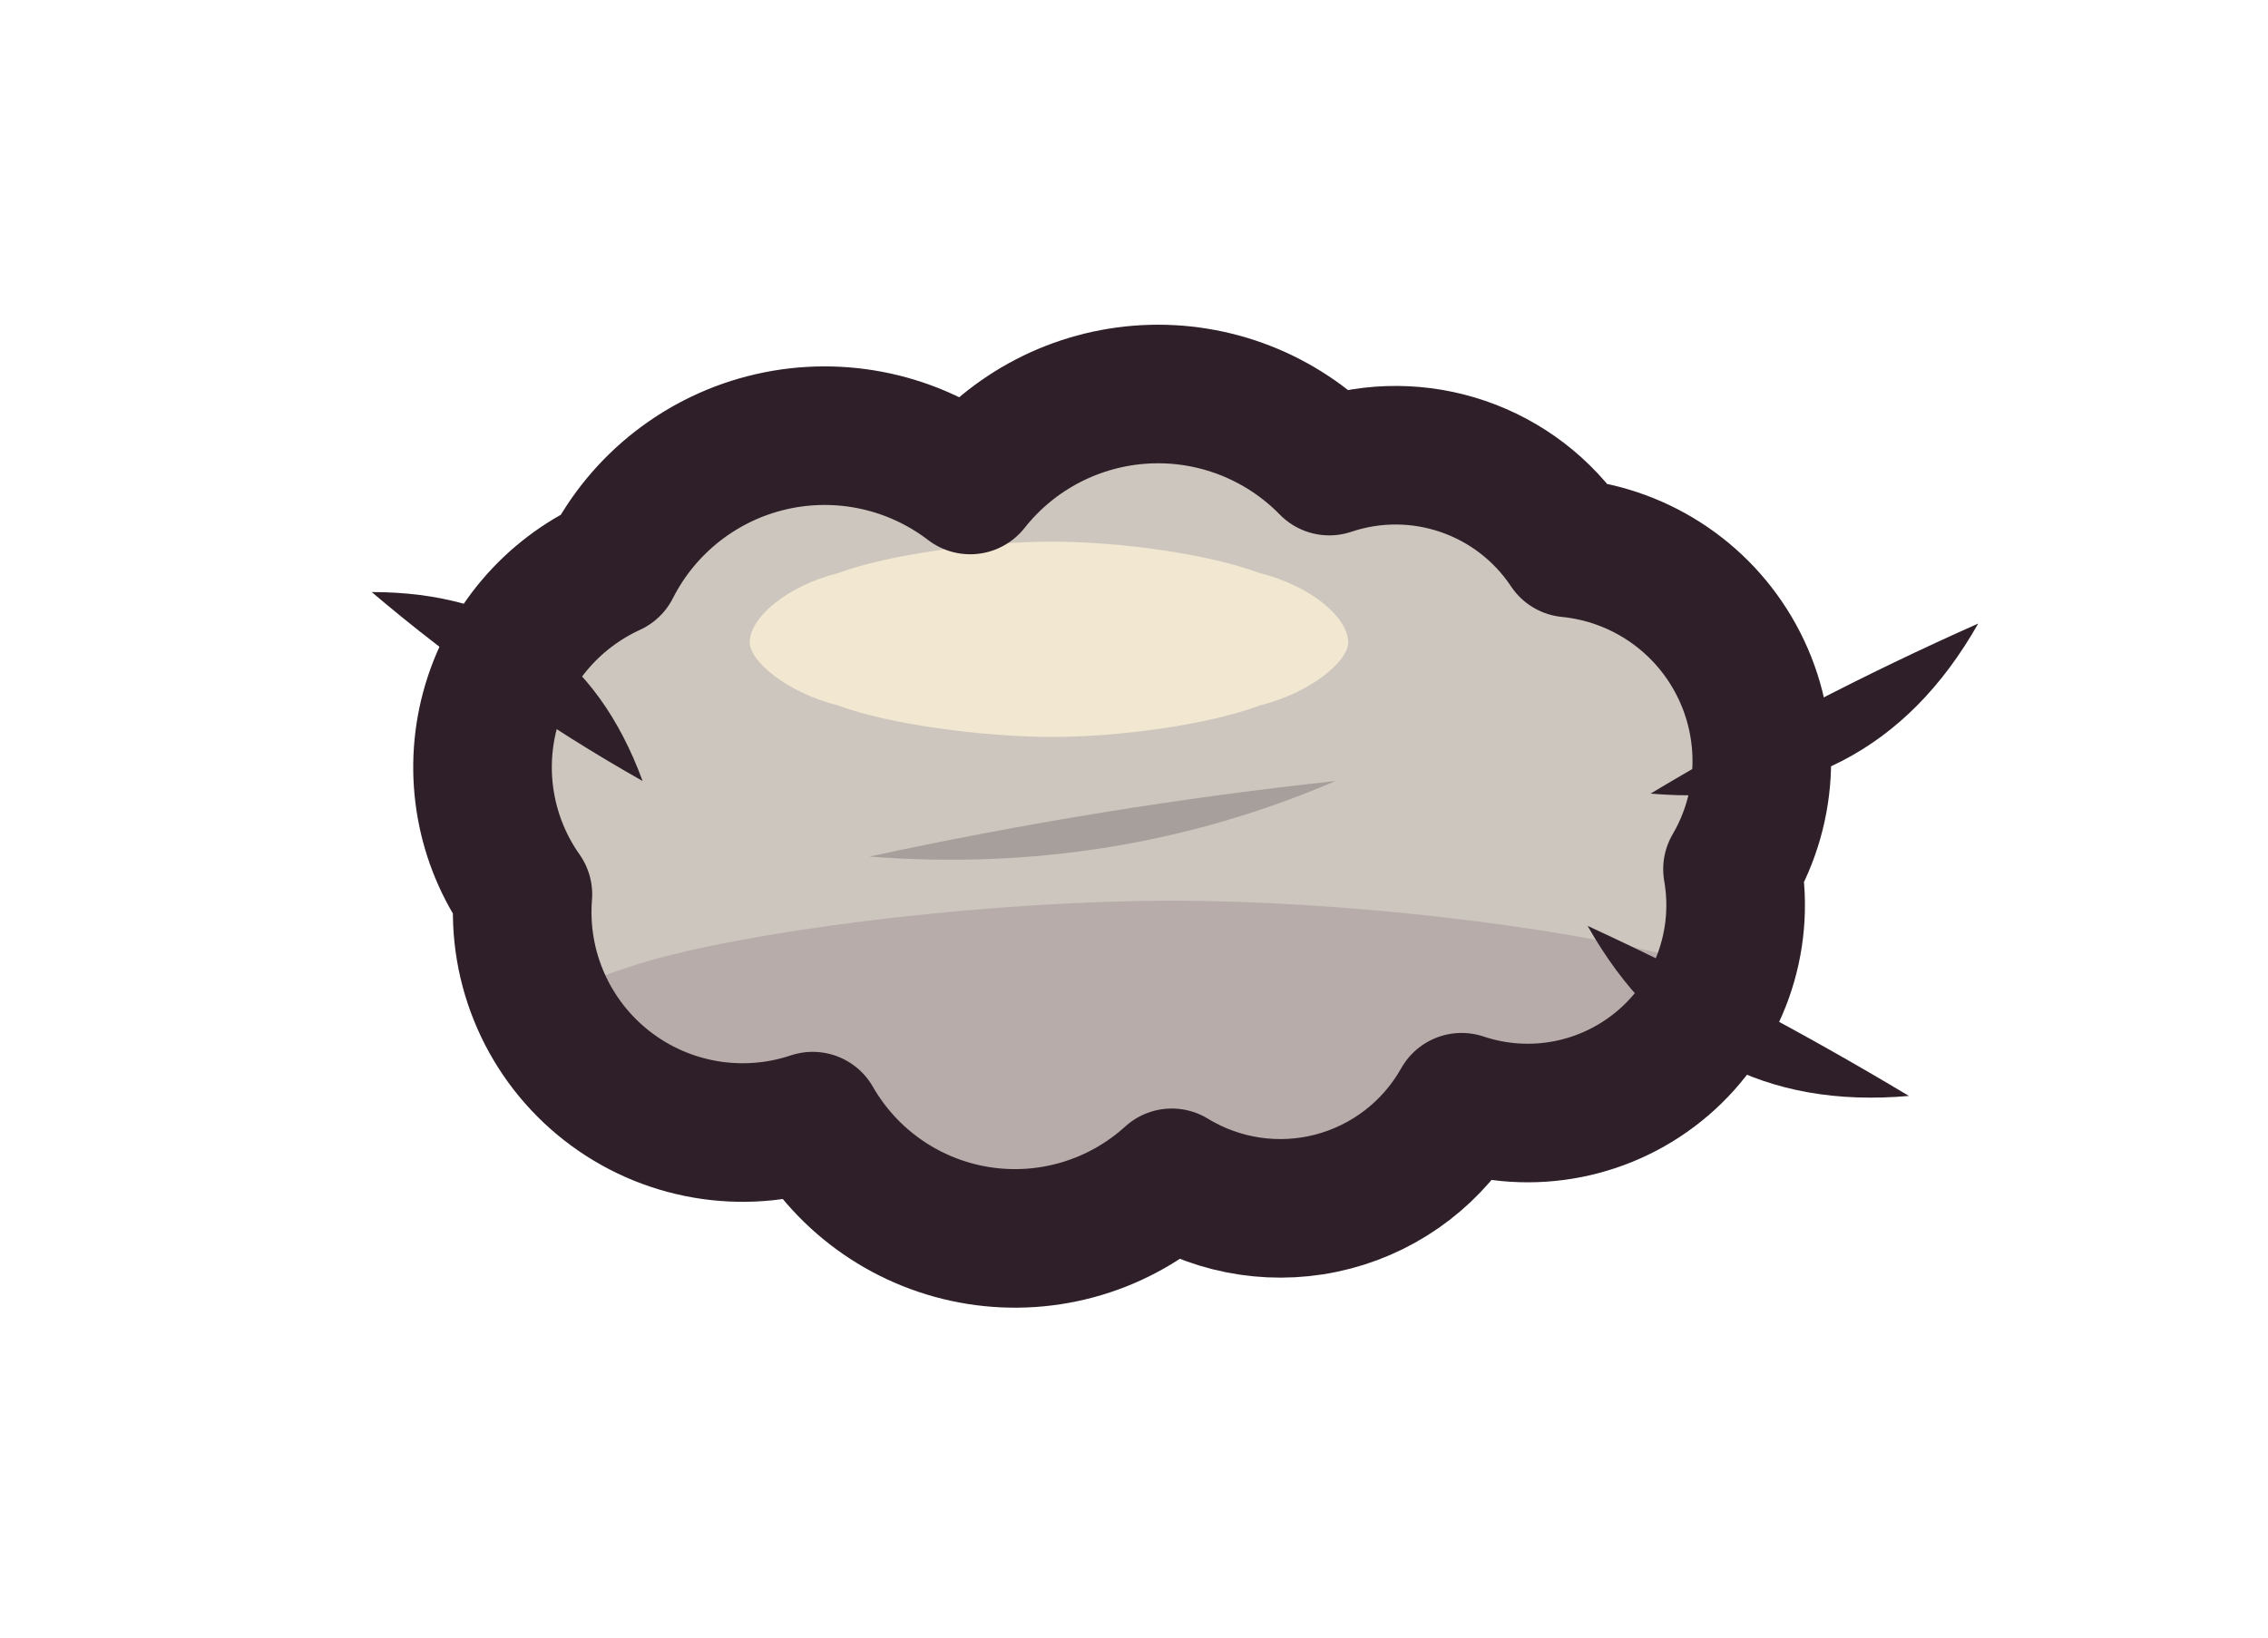
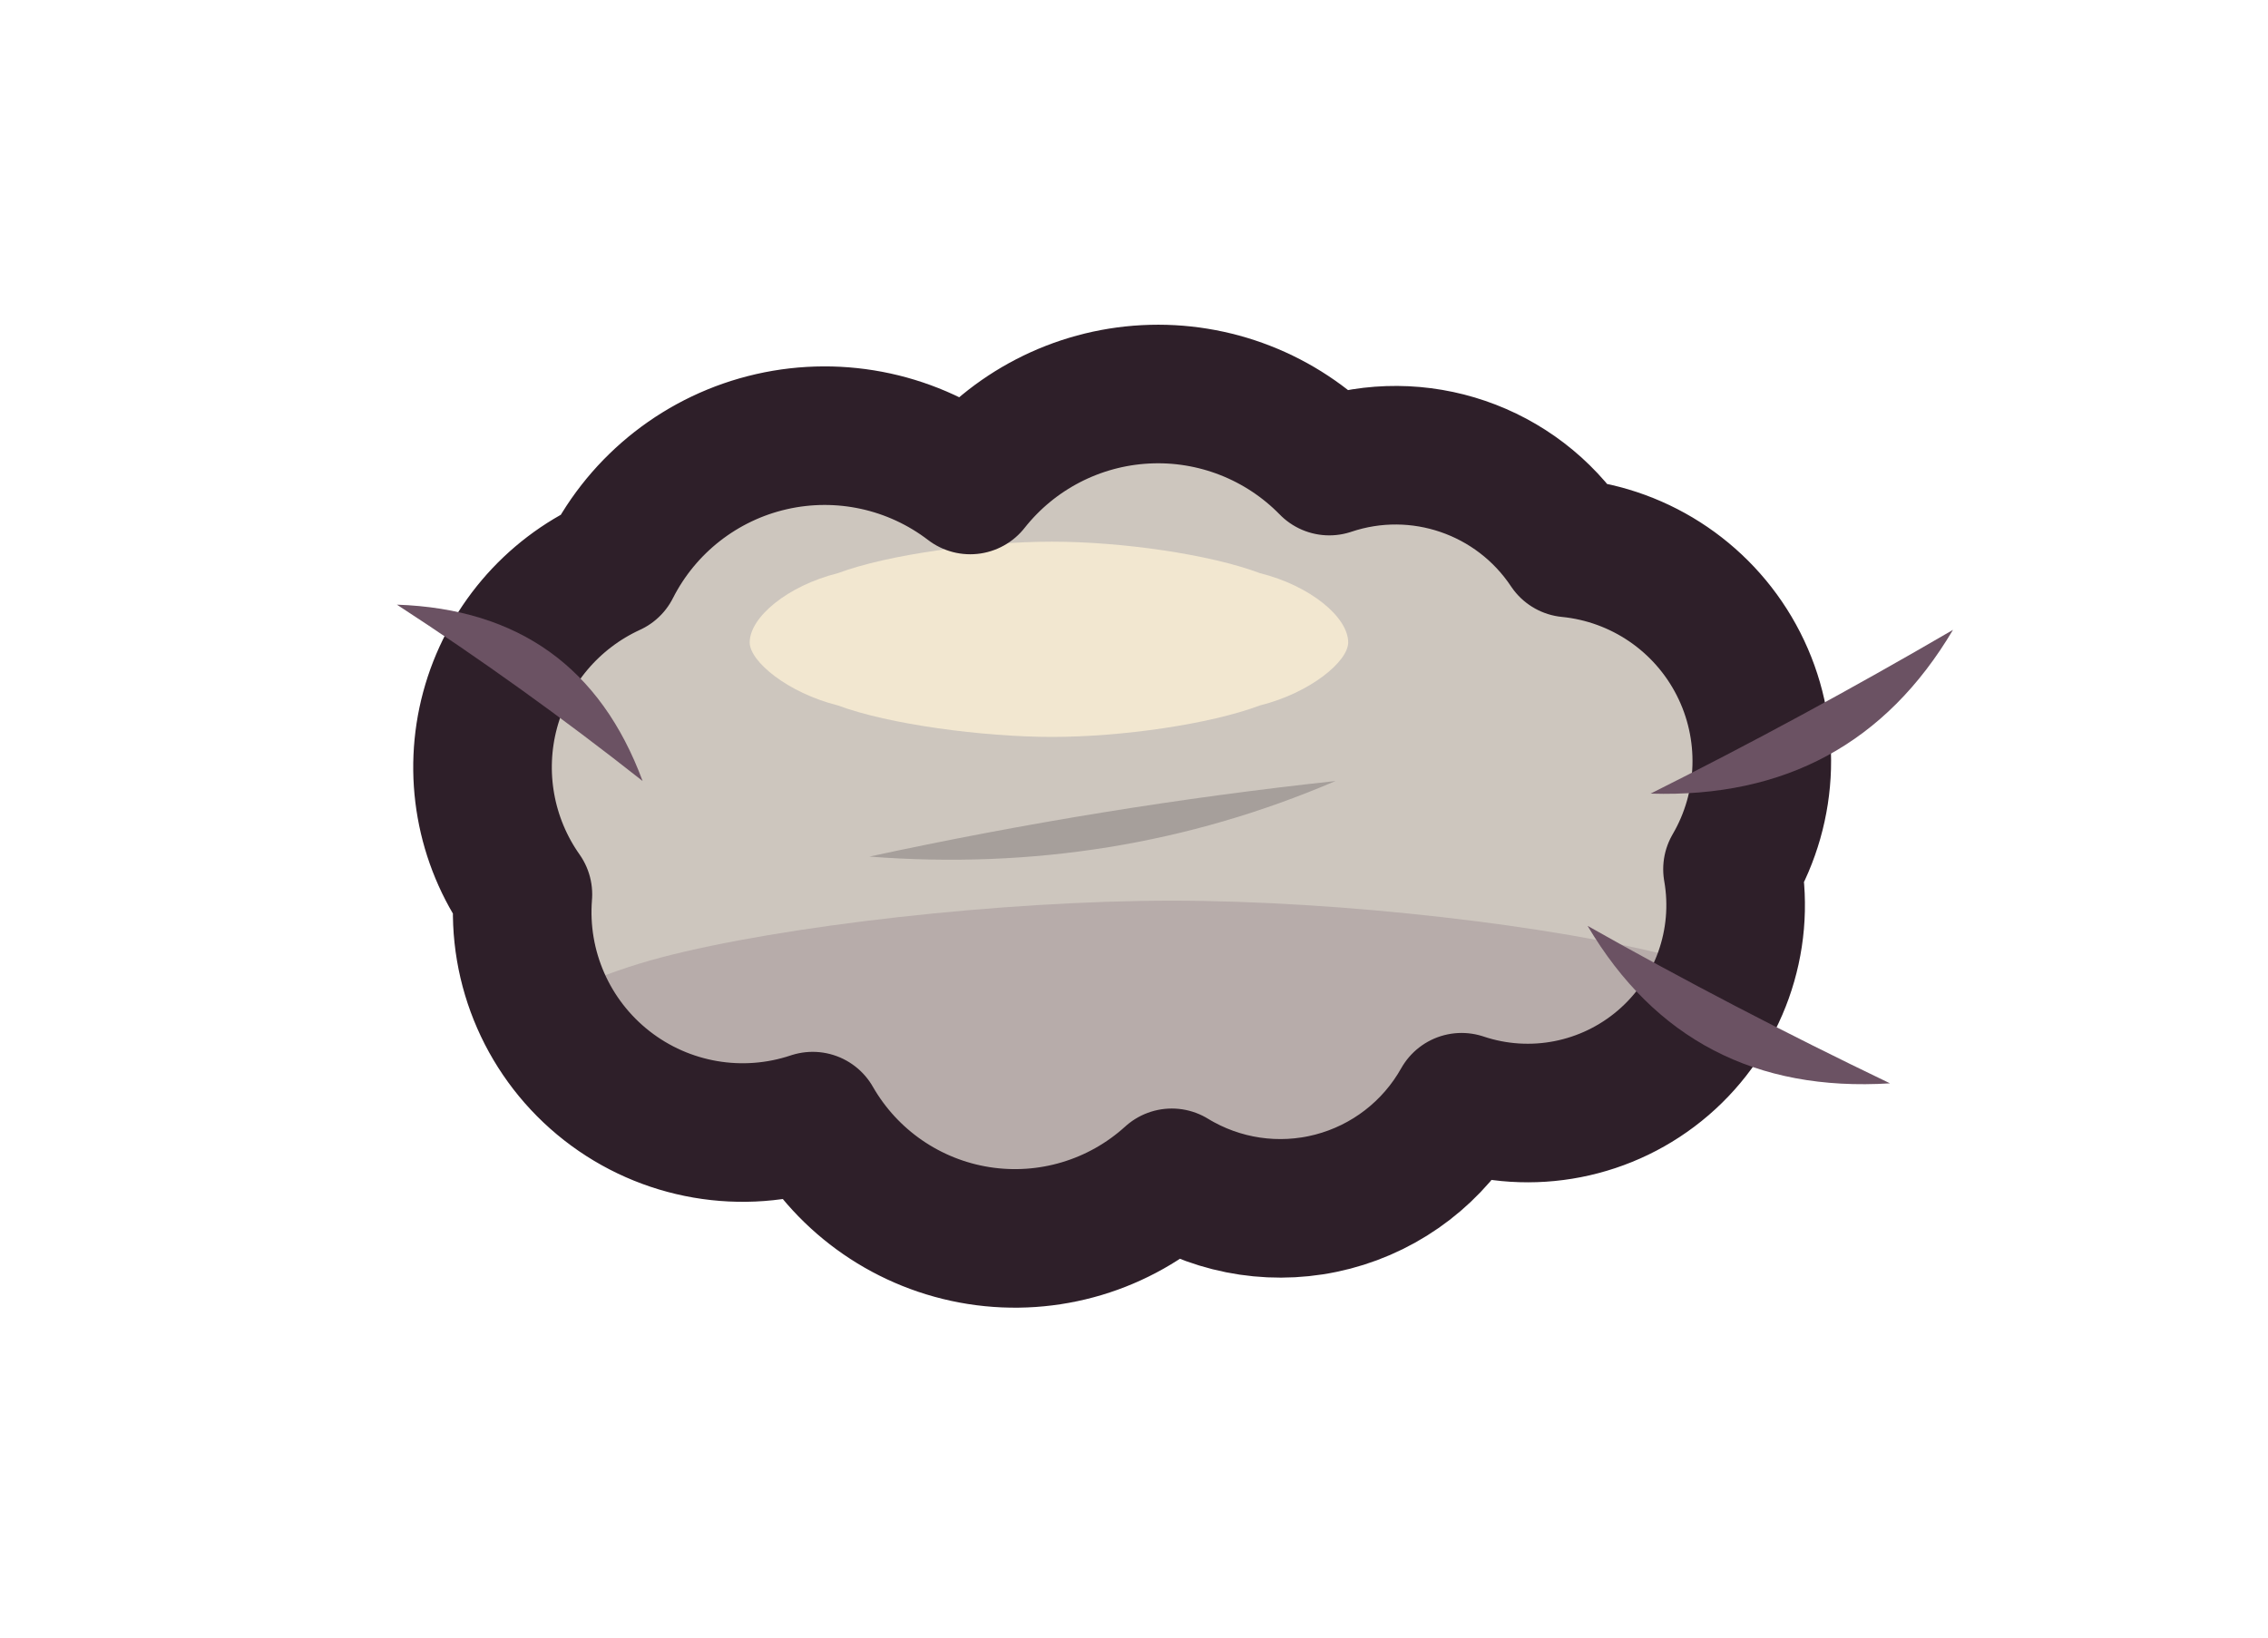
<svg xmlns="http://www.w3.org/2000/svg" viewBox="0 0 36 26" width="36" height="26">
  <defs>
    <clipPath id="fx-fur-flying-clip">
      <path d="M12.4 4.7A3.8 3.8 0 0 1 18.1 4.4A3.3 3.3 0 0 1 21.9 5.7A3.4 3.4 0 0 1 24.5 10.8A3.3 3.3 0 0 1 20.2 14.5A3.3 3.3 0 0 1 15.6 15.7A3.7 3.7 0 0 1 9.9 14.8A3.5 3.5 0 0 1 5.3 11.2A3.5 3.5 0 0 1 6.7 6A3.8 3.8 0 0 1 12.4 4.7Z" />
    </clipPath>
  </defs>
  <g id="p-tuft" transform="translate(3 3)">
    <path d="M12.4 4.7A3.8 3.8 0 0 1 18.1 4.4A3.3 3.3 0 0 1 21.9 5.7A3.4 3.4 0 0 1 24.5 10.8A3.3 3.3 0 0 1 20.2 14.5A3.3 3.3 0 0 1 15.6 15.7A3.7 3.7 0 0 1 9.9 14.8A3.5 3.5 0 0 1 5.3 11.2A3.5 3.5 0 0 1 6.7 6A3.8 3.8 0 0 1 12.4 4.7Z" fill="#cdc6be" />
    <g clip-path="url(#fx-fur-flying-clip)">
      <path d="M27 14.4C27 15.1 25.5 16 23.6 16.5C21.7 17 18.3 17.4 15.6 17.4C12.9 17.4 9.4 17 7.5 16.5C5.6 16 4.2 15.1 4.2 14.4C4.2 13.7 5.6 12.7 7.5 12.2C9.4 11.7 12.9 11.3 15.6 11.3C18.3 11.3 21.7 11.7 23.6 12.2C25.5 12.7 27 13.7 27 14.4Z" fill="#3f2541" fill-opacity="0.16" />
      <path d="M18.4 7.2C18.4 7.5 17.8 8 17 8.2C16.2 8.5 14.8 8.7 13.7 8.7C12.6 8.7 11.1 8.5 10.3 8.2C9.5 8 8.9 7.5 8.9 7.2C8.9 6.8 9.5 6.3 10.3 6.1C11.1 5.8 12.6 5.6 13.7 5.6C14.8 5.6 16.2 5.8 17 6.1C17.8 6.3 18.4 6.8 18.4 7.2Z" fill="#f2e7d0" />
    </g>
    <path d="M10.8 10.6Q14.7 10.9 18.2 9.4Q14.5 9.8 10.8 10.6Z" fill="#a69f9b" />
    <path d="M12.4 4.7A3.8 3.8 0 0 1 18.1 4.4A3.3 3.3 0 0 1 21.9 5.7A3.4 3.4 0 0 1 24.5 10.8A3.3 3.3 0 0 1 20.2 14.5A3.3 3.3 0 0 1 15.6 15.7A3.7 3.7 0 0 1 9.9 14.8A3.5 3.5 0 0 1 5.3 11.2A3.5 3.5 0 0 1 6.7 6A3.8 3.8 0 0 1 12.4 4.7Z" fill="none" stroke="#2e1f29" stroke-width="2.2" stroke-linecap="round" stroke-linejoin="round" />
-     <path d="M7.2 9.4Q6.1 6.4 2.9 6.4Q4.9 8.1 7.2 9.4Z" fill="#2e1f29" />
-     <path d="M23.2 9.6Q26.7 9.9 28.4 6.9Q25.7 8.1 23.2 9.6Z" fill="#2e1f29" />
-     <path d="M22.2 11.7Q23.9 14.7 27.3 14.4Q24.8 12.9 22.2 11.7Z" fill="#2e1f29" />
+     <path d="M7.2 9.4Q6.2 6.7 3.3 6.6Q5.3 7.9 7.2 9.4Z" fill="#6b5263" />
+     <path d="M23.2 9.6Q26.4 9.7 28 7Q25.6 8.4 23.2 9.6Z" fill="#6b5263" />
+     <path d="M22.2 11.7Q23.8 14.4 27 14.2Q24.5 13 22.2 11.7Z" fill="#6b5263" />
  </g>
</svg>
